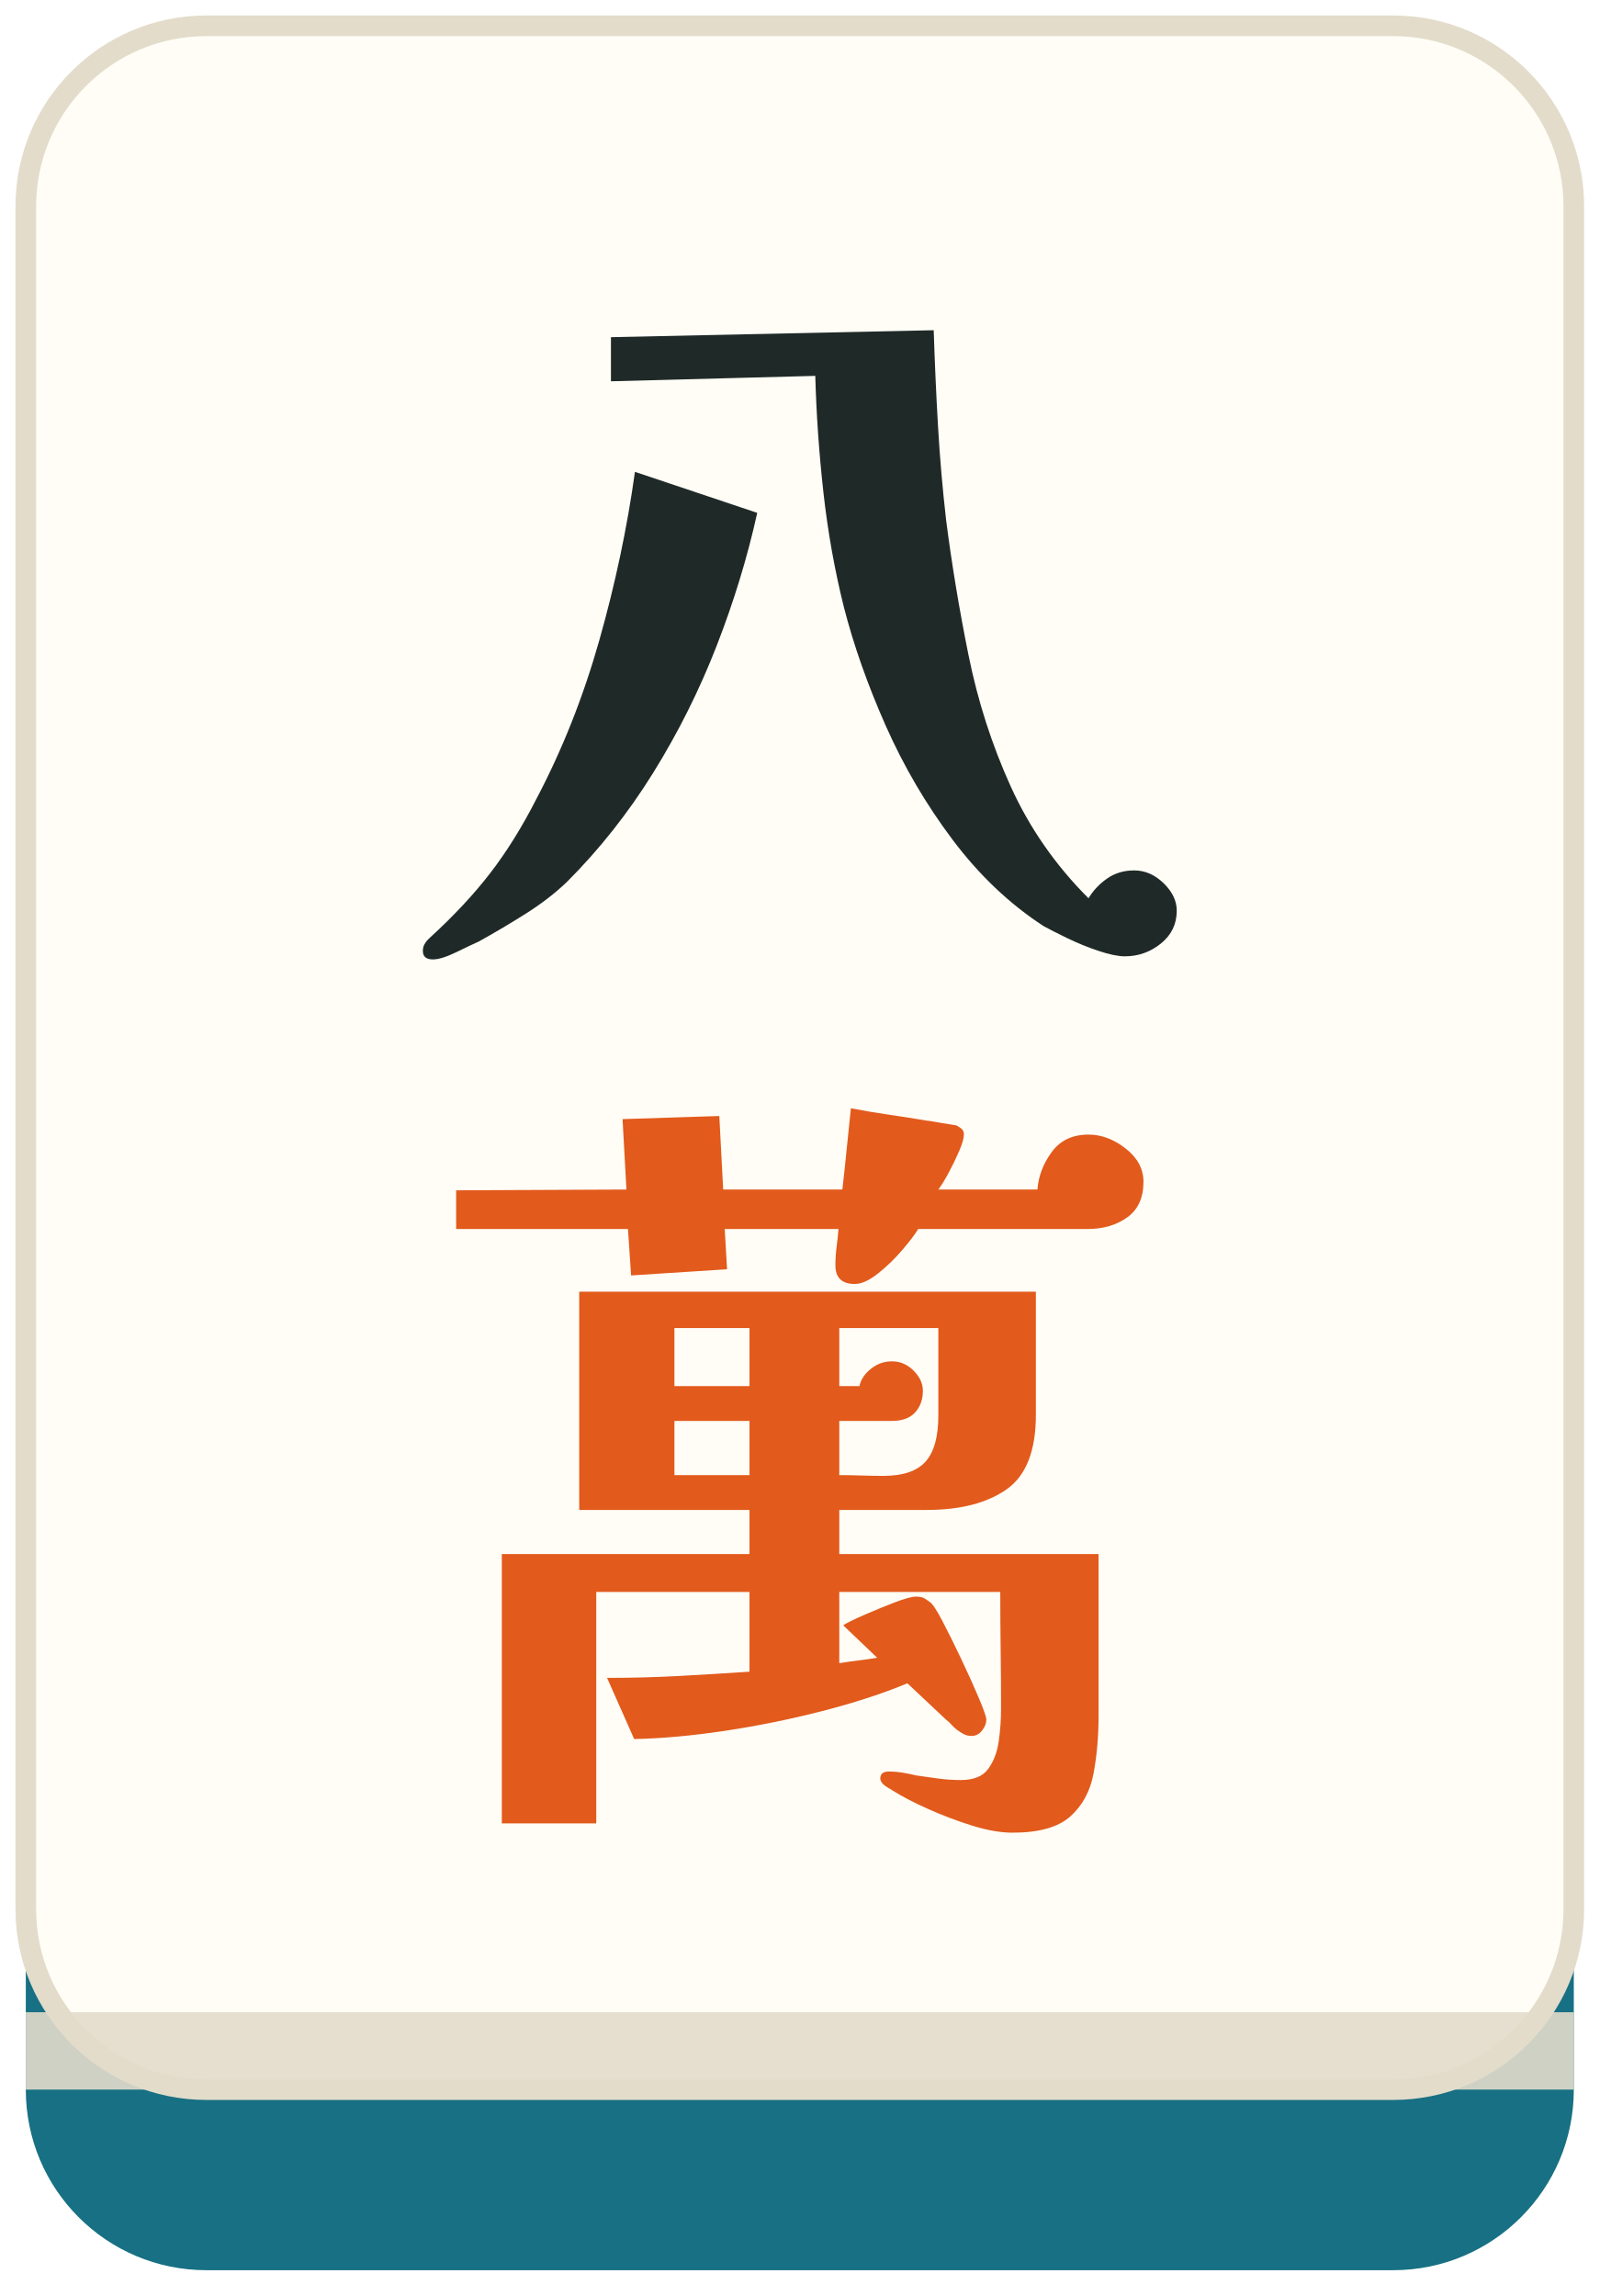
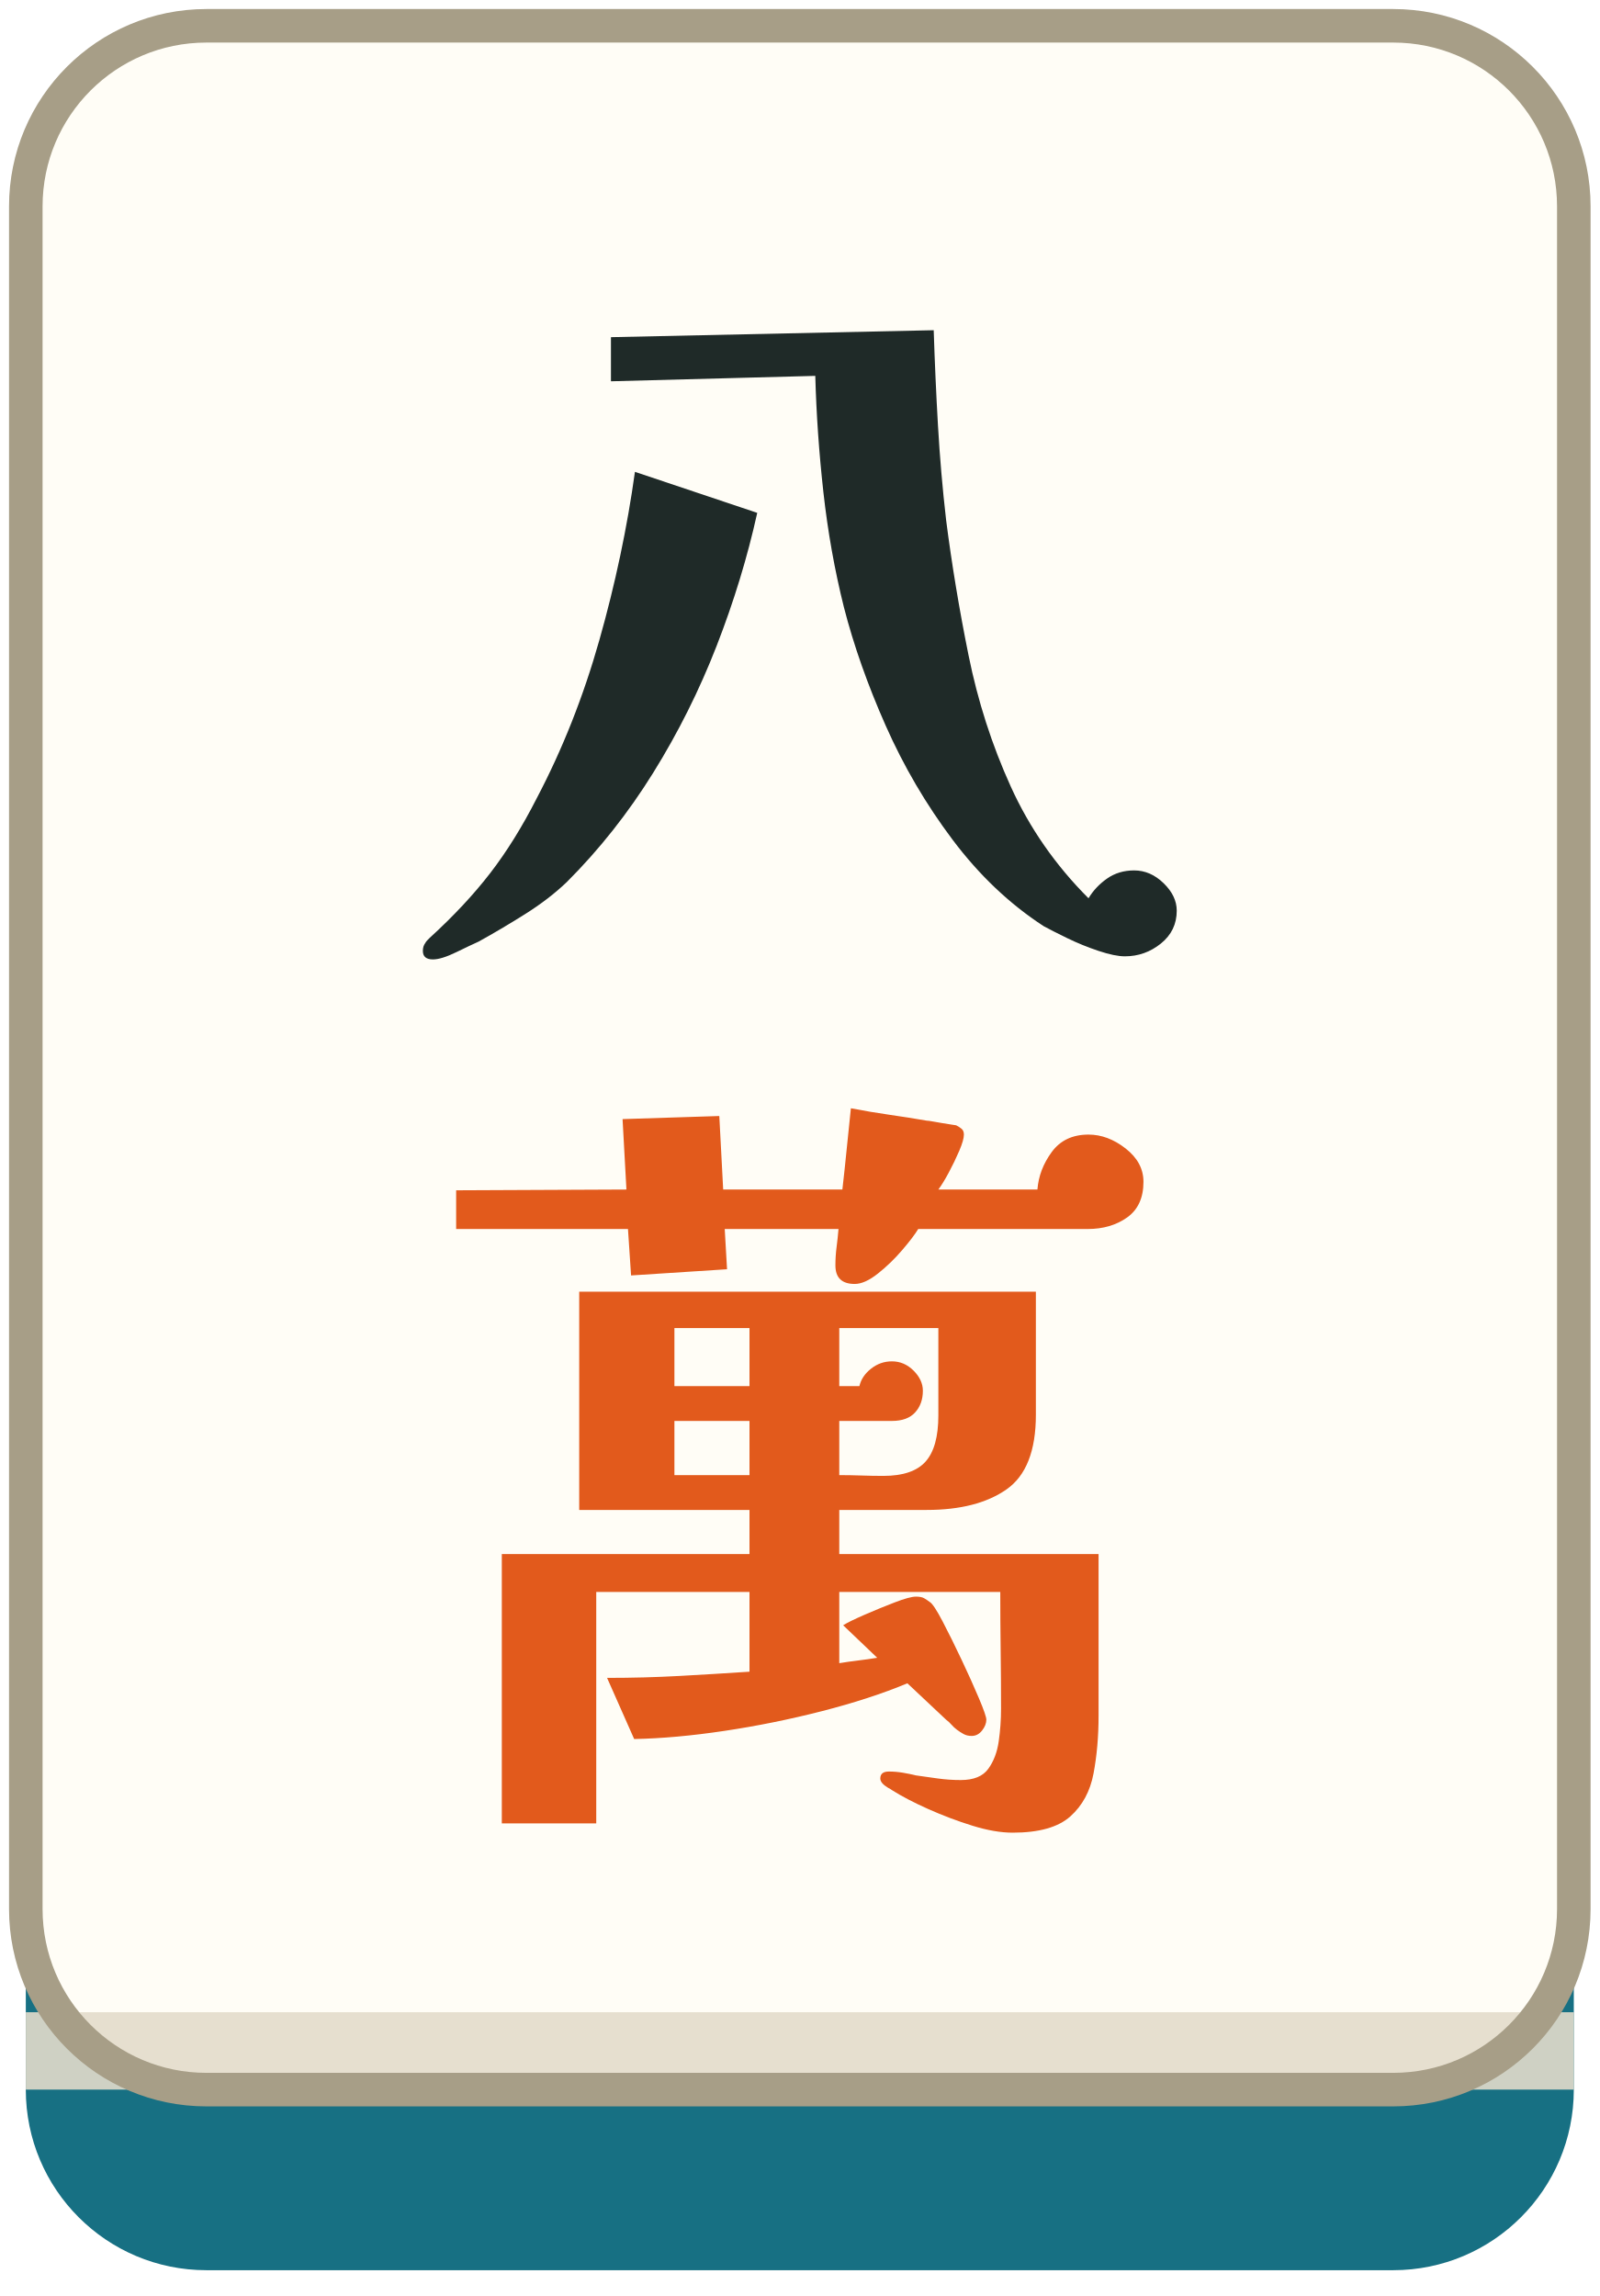
<svg xmlns="http://www.w3.org/2000/svg" viewBox="-1 -1 62 89">
  <rect x="0" y="7" width="60" height="80" rx="7" fill="#177083" />
  <rect x="0" y="0" width="60" height="80" rx="7" fill="#FFFDF6" />
  <rect x="0" y="77" width="60" height="3" fill="#E3DCCB" opacity=".9" />
-   <rect x="0" y="0" width="60" height="80" rx="7" fill="none" stroke="#E3DCCB" stroke-width=".8" />
+   <rect x="0" y="0" width="60" height="80" rx="7" fill="none" stroke="#A79E87" stroke-width="1.3" />
  <path transform="translate(14.82 34.75) scale(0.03 -0.03)" d="M451 529Q432 443 398.5 357.0Q365 271 316.5 193.0Q268 115 205 52Q182 30 151.0 10.5Q120 -9 91 -25Q82 -29 62.5 -38.5Q43 -48 32 -48Q19 -48 19 -37Q19 -31 22 -27Q23 -25 25.0 -23.0Q27 -21 28 -20Q74 22 106.0 63.5Q138 105 166 160Q216 255 247.0 364.5Q278 474 293 582ZM993 15Q993 -11 972.5 -27.5Q952 -44 926 -44Q913 -44 892.0 -37.0Q871 -30 851.5 -20.5Q832 -11 821 -5Q755 38 703.5 106.5Q652 175 617.0 254.0Q582 333 563 407Q545 479 536.5 555.5Q528 632 526 706L262 699V756L679 765Q681 703 684.5 642.0Q688 581 695 520Q706 434 724.0 345.0Q742 256 778.5 175.5Q815 95 879 31Q888 46 903.0 56.5Q918 67 938 67Q959 67 976.0 50.5Q993 34 993 15Z" fill="#1F2A28" />
  <path transform="translate(14.91 67.52) scale(0.03 -0.03)" d="M438 378V448H341V378ZM438 493V568H341V493ZM682 568H554V493H580Q583 506 595.0 515.5Q607 525 622 525Q638 525 650.0 513.0Q662 501 662 487Q662 470 652.0 459.0Q642 448 622 448H554V378Q568 378 582.5 377.5Q597 377 611 377Q649 377 665.5 395.5Q682 414 682 455ZM889 67Q889 27 882.5 -7.5Q876 -42 852.5 -63.0Q829 -84 778 -84Q755 -84 726.0 -75.0Q697 -66 669.0 -53.5Q641 -41 622 -29Q621 -28 617 -26Q607 -20 607 -14Q607 -5 618 -5Q627 -5 636.0 -6.5Q645 -8 653 -10Q667 -12 681.5 -14.0Q696 -16 711 -16Q736 -16 746.5 -1.5Q757 13 760.0 34.0Q763 55 763 76Q763 114 762.5 152.0Q762 190 762 227H554V135Q566 137 578.5 138.5Q591 140 603 142L559 184Q567 189 586.5 197.5Q606 206 625.5 213.5Q645 221 653 221Q660 221 663.5 219.0Q667 217 671 214Q676 211 687.5 189.0Q699 167 712.0 139.5Q725 112 734.5 89.5Q744 67 744 62Q744 55 738.5 48.0Q733 41 725 41Q719 41 714.5 43.5Q710 46 706 49Q702 52 699.0 55.5Q696 59 692 62L642 109Q594 89 531.5 73.0Q469 57 405.5 47.5Q342 38 289 37L254 116Q302 116 347.5 118.5Q393 121 438 124V227H240V-72H118V276H438V333H218V615H808V456Q808 386 770.0 359.5Q732 333 667 333H554V276H889ZM947 757Q947 726 926.0 711.0Q905 696 875 696H656Q650 686 635.5 669.0Q621 652 604.0 638.5Q587 625 574 625Q549 625 549 649Q549 661 550.5 672.5Q552 684 553 696H406L409 644L285 636L281 696H59V746L279 747L274 838L399 842L404 747H558Q561 773 563.5 798.5Q566 824 569 852Q595 847 619.5 843.5Q644 840 667 836Q669 836 674.5 835.0Q680 834 686 833Q693 832 698.5 831.0Q704 830 705 830Q709 828 712.0 825.5Q715 823 715 818Q715 811 709.0 797.0Q703 783 695.5 769.0Q688 755 682 747H810Q812 773 828.5 795.5Q845 818 876 818Q901 818 924.0 800.0Q947 782 947 757Z" fill="#E25A1C" />
</svg>
